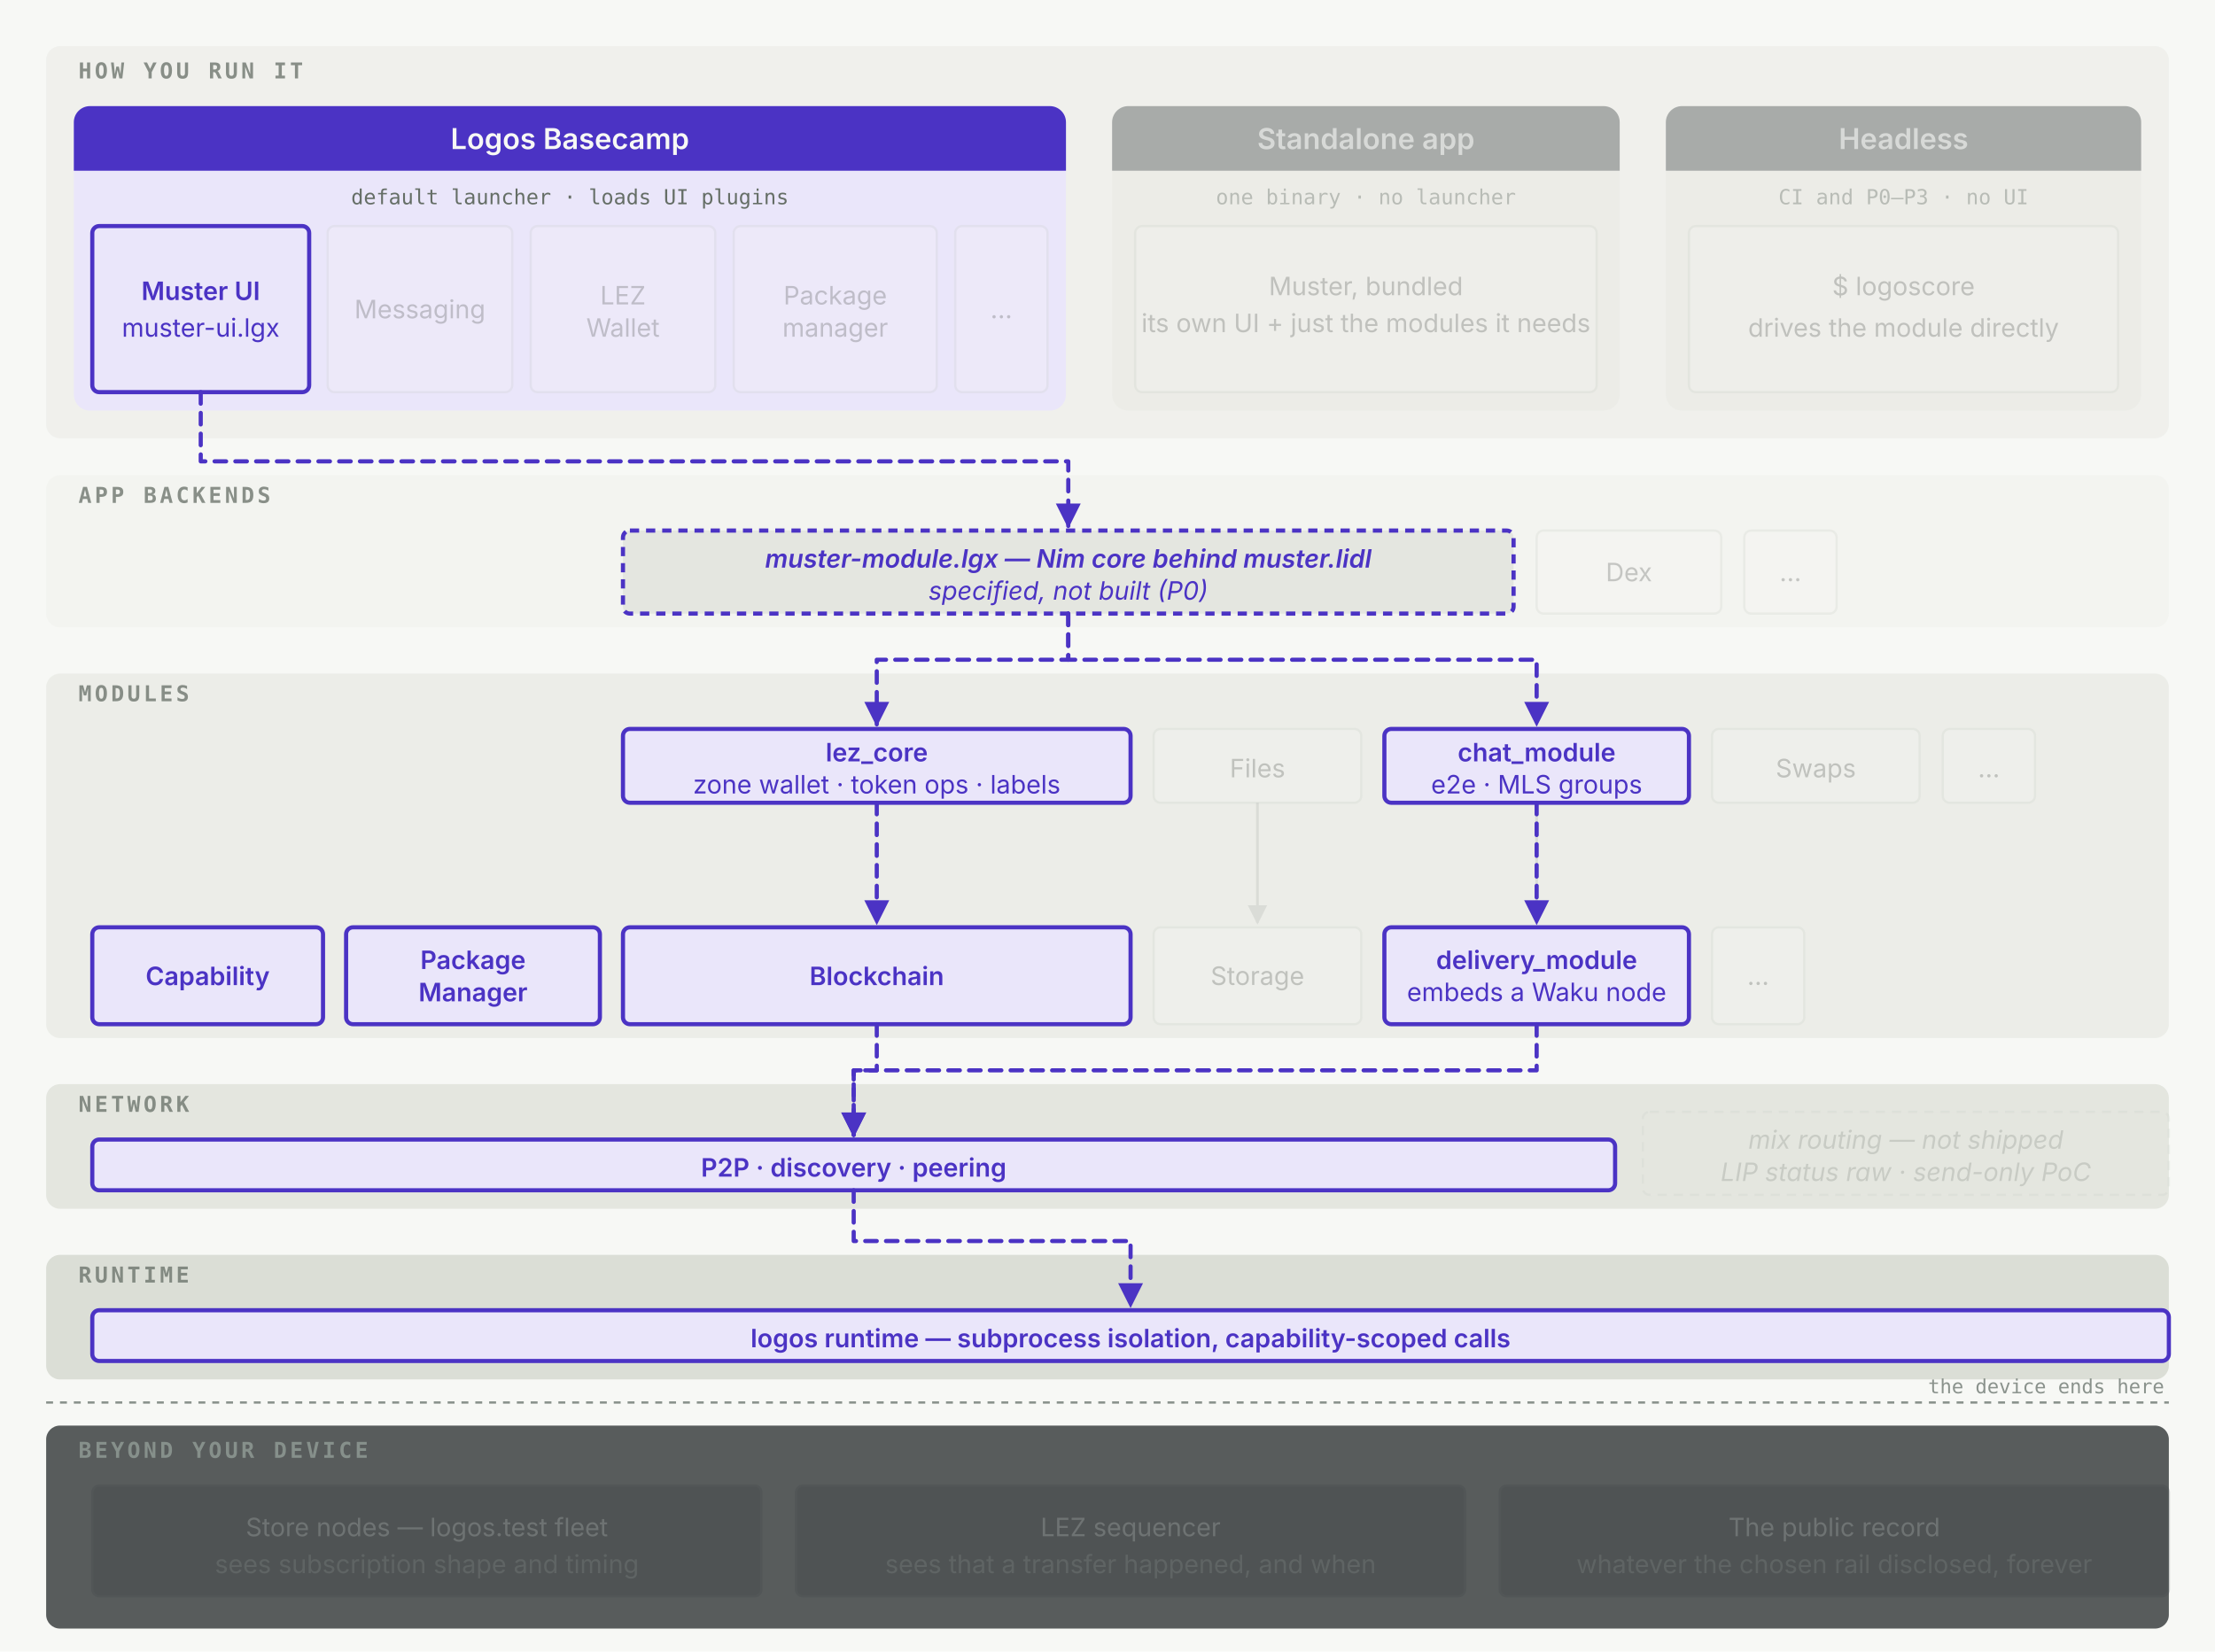
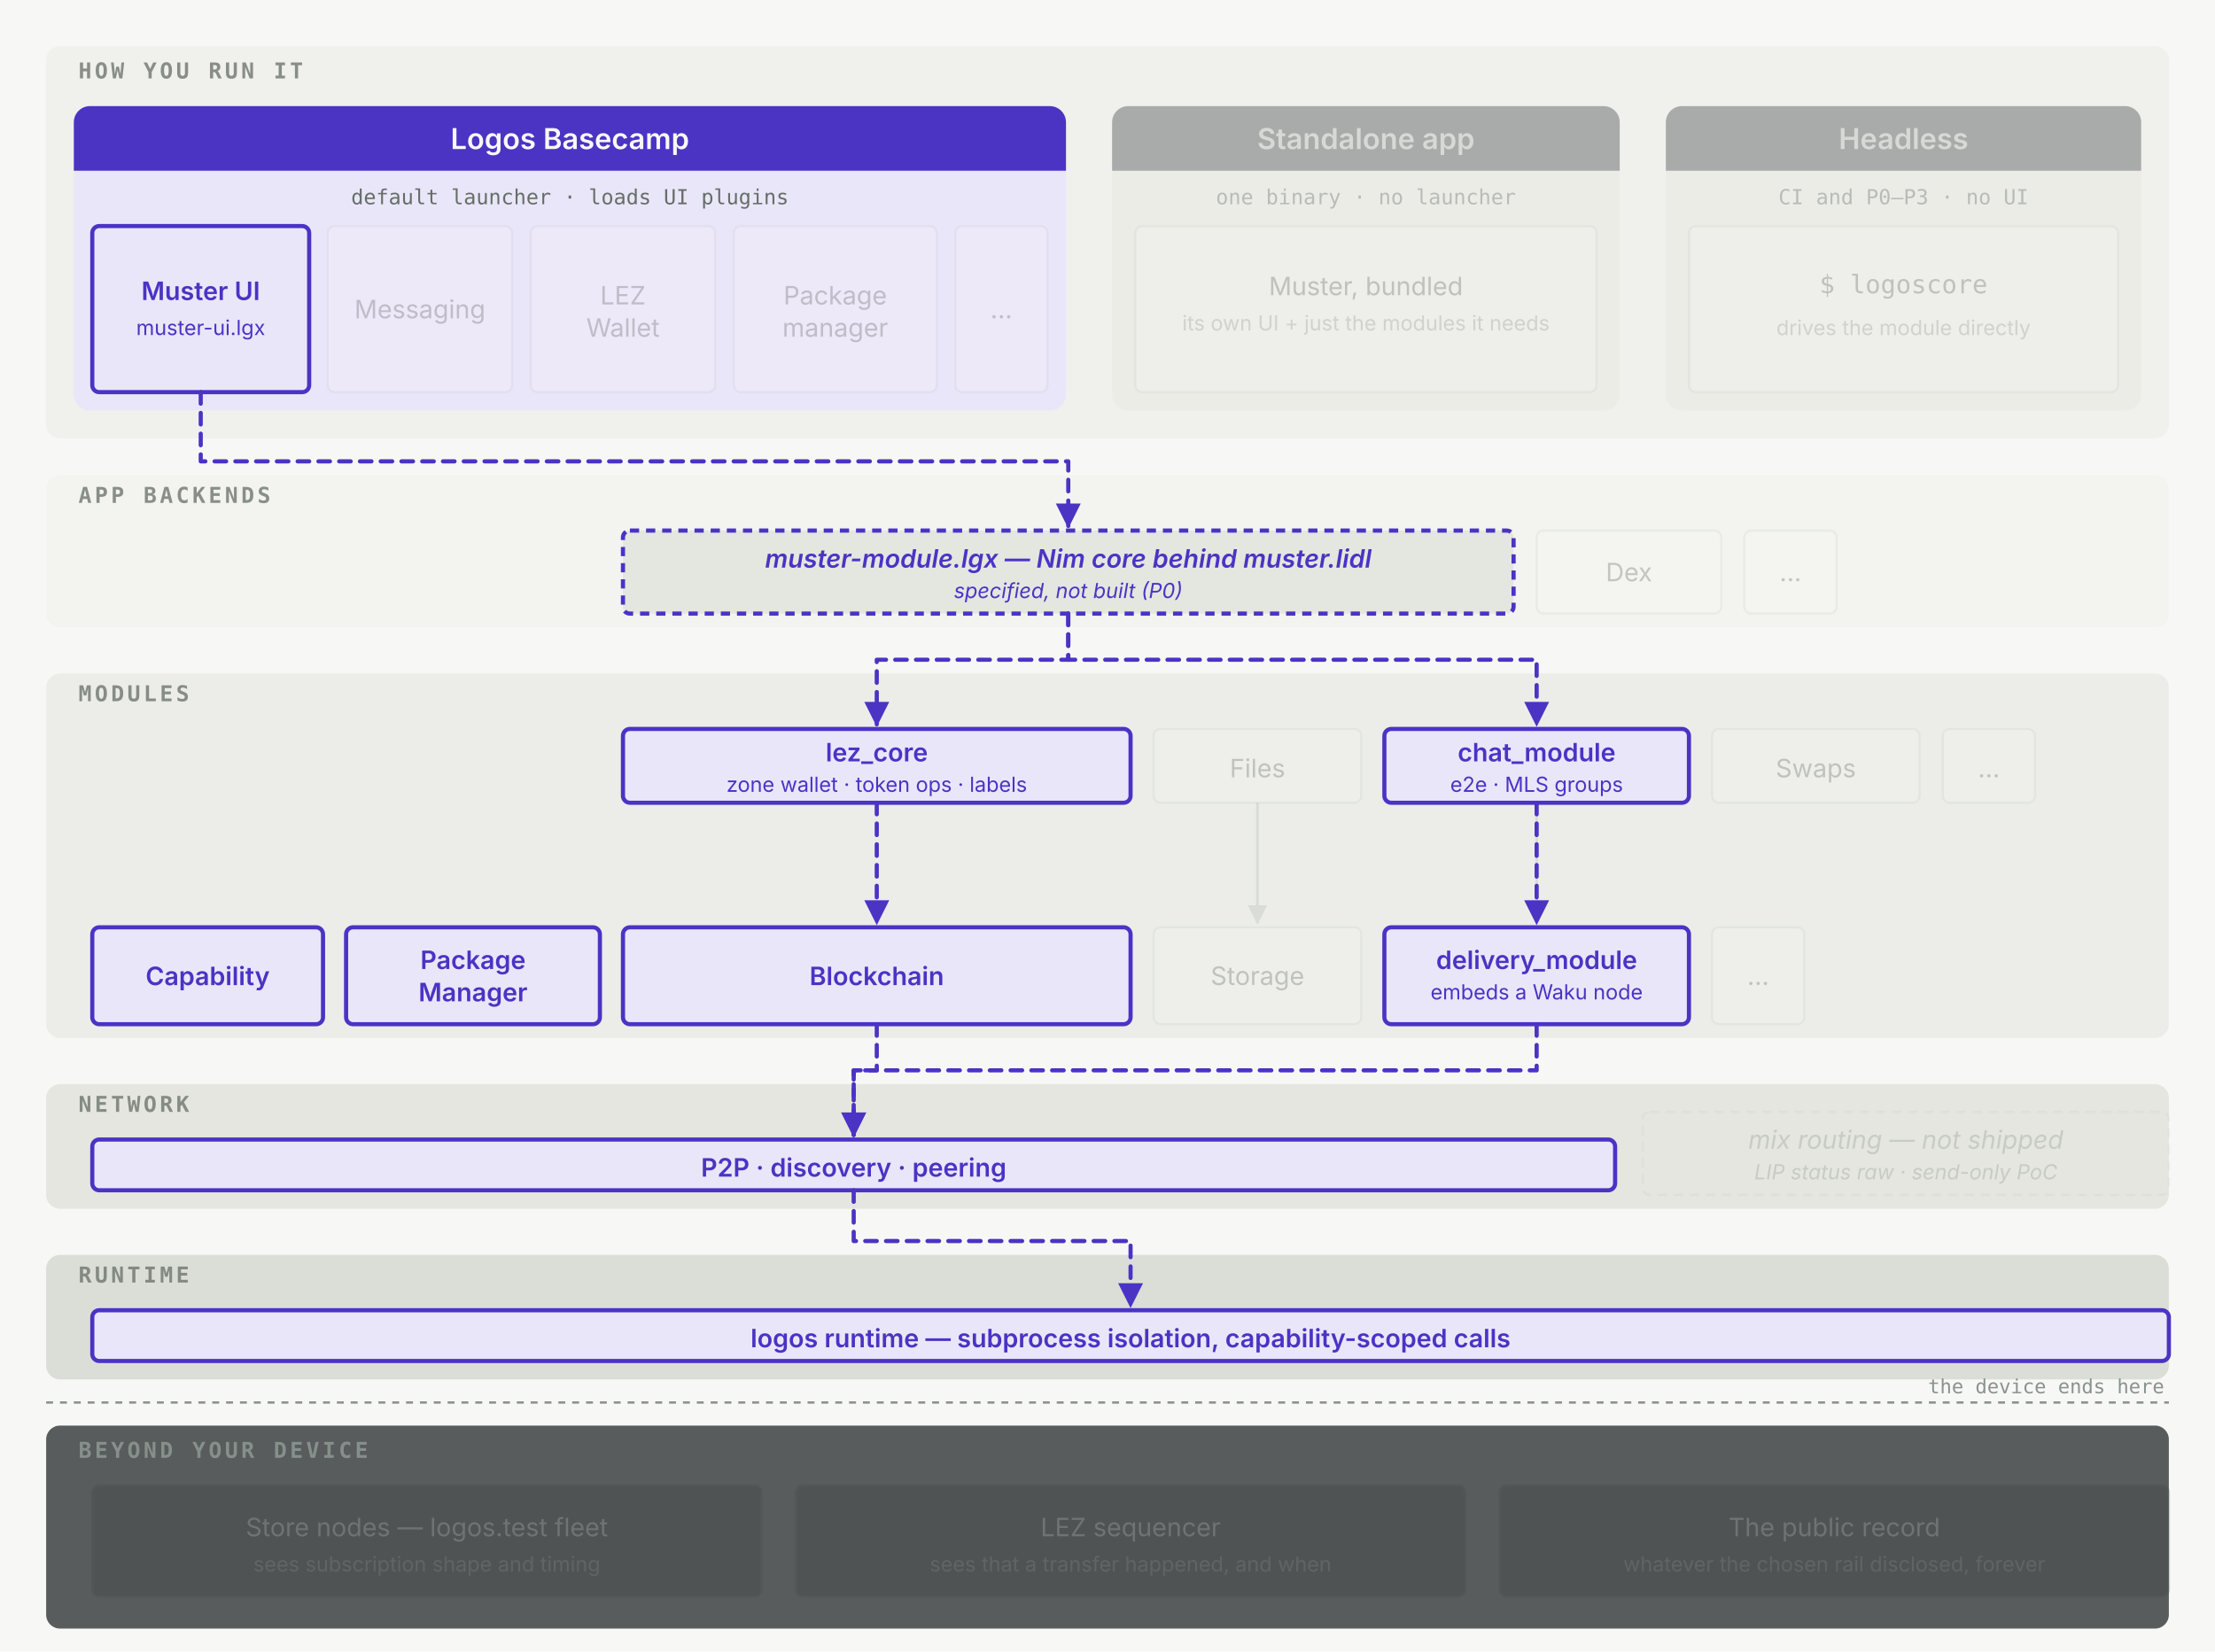
<svg xmlns="http://www.w3.org/2000/svg" class="bc-svg" width="960" height="716" viewBox="0 0 960 716" data-view="basecamp" role="img" aria-labelledby="bc-svg-title bc-svg-desc">
  <style>
  /* Tokens are declared on .bc-svg as well as .bc so that an &lt;svg&gt; lifted out of
     this page for static export carries them without any CSS rewriting. */
  .bc, .bc-svg {
    --bc-paper:   #E4E6E0;
    --bc-surface: #F7F8F5;
    --bc-ink:     #1A1F1C;
    --bc-muted:   #656E66;
    --bc-rule:    #C6CBC3;

    --bc-signal:      #4B33C4;
    --bc-signal-soft: #EAE6FA;
    --bc-settled:      #1E6B52;
    --bc-settled-soft: #DFEDE6;
    --bc-alarm:      #A32D1E;
    --bc-alarm-soft: #F6E3DF;

    --bc-outside:        #23282A;
    --bc-outside-ink:    #DCE2DE;
    --bc-outside-rule:   #3A4144;
    --bc-outside-accent: #8FA3F5;

    --bc-mono: 'DM Mono', ui-monospace, 'SF Mono', Menlo, monospace;
    --bc-sans: 'Instrument Sans', -apple-system, BlinkMacSystemFont, 'Segoe UI', sans-serif;
    --bc-dim: 0.22;
  }
  .bc { margin: 2em 0; color: #1A1F1C; }

  .bc-panel {
    background: #F7F8F5;
    border: 1px solid #C6CBC3;
    border-radius: 10px;
    overflow: hidden;
  }
  .bc-panel-header {
    padding: 0.7em 1.1em;
    background: #E4E6E0;
    border-bottom: 1px solid #C6CBC3;
    font-family: 'DM Mono', ui-monospace, 'SF Mono', Menlo, monospace;
    font-size: 0.7em;
    font-weight: 600;
    color: #656E66;
    text-transform: uppercase;
    letter-spacing: 0.08em;
    display: flex;
    align-items: center;
    gap: 0.6em;
  }
  .bc-panel-header .bc-spacer { margin-left: auto; }

  .bc-playpause {
    font-family: 'DM Mono', ui-monospace, 'SF Mono', Menlo, monospace;
    font-size: 0.95em;
    text-transform: uppercase;
    letter-spacing: 0.06em;
    padding: 0.3em 0.7em;
    border: 1px solid #C6CBC3;
    background: #F7F8F5;
    color: #656E66;
    border-radius: 999px;
    cursor: pointer;
  }
  .bc-playpause:hover { border-color: #1A1F1C; color: #1A1F1C; }
  .bc-playpause:focus-visible { outline: 2px solid #4B33C4; outline-offset: 2px; }

  /* ── Tabs ── */
  .bc-tabs {
    display: flex;
    flex-wrap: wrap;
    gap: 0.35em;
    padding: 0.85em 1em;
    background: #E4E6E0;
    border-bottom: 1px solid #C6CBC3;
  }
  .bc-tab {
    font-family: 'Instrument Sans', -apple-system, BlinkMacSystemFont, 'Segoe UI', sans-serif;
    font-size: 0.82em;
    font-weight: 500;
    padding: 0.42em 0.9em;
    border: 1px solid #C6CBC3;
    background: #F7F8F5;
    color: #656E66;
    border-radius: 999px;
    cursor: pointer;
    line-height: 1.25;
  }
  .bc-tab:hover { border-color: #1A1F1C; color: #1A1F1C; }
  .bc-tab:focus-visible { outline: 2px solid #4B33C4; outline-offset: 2px; }
  .bc-tab[aria-selected="true"] {
    background: #1A1F1C;
    border-color: #1A1F1C;
    color: #F7F8F5;
  }

  .bc-stage { padding: 1.3em 1em 0.9em; background: #F7F8F5; }
  .bc-svg { display: block; width: 100%; height: auto; max-width: 100%; }

  /* ── Layer bands ── */
  .bc-layer-bg { stroke: none; transition: opacity 0.3s ease; }
  .bc-layer-entry   { fill: #EDEEEA; }
  .bc-layer-apps    { fill: #F2F3EF; }
  .bc-layer-modules { fill: #E8EAE4; }
  .bc-layer-network { fill: #DDE0D8; }
  .bc-layer-runtime { fill: #D2D6CC; }
  .bc-layer-beyond  { fill: #23282A; }

  .bc-layer-label {
    font-family: 'DM Mono', ui-monospace, 'SF Mono', Menlo, monospace;
    font-size: 9.5px;
    font-weight: 600;
    letter-spacing: 0.14em;
    fill: #656E66;
    transition: opacity 0.3s ease;
  }
  .bc-layer-label-out { fill: #96A19B; }

  /* ── Nodes ── */
  .bc-node rect {
    fill: #F7F8F5;
    stroke: #C6CBC3;
    stroke-width: 1;
    transition: fill 0.3s ease, stroke 0.3s ease, opacity 0.3s ease;
  }
  .bc-node text {
    font-family: 'Instrument Sans', -apple-system, BlinkMacSystemFont, 'Segoe UI', sans-serif;
    fill: #1A1F1C;
    font-size: 11px;
    text-anchor: middle;
    dominant-baseline: middle;
    transition: fill 0.3s ease, opacity 0.3s ease;
  }
-   .bc-node-sub { font-size: 9px; fill: #656E66; }
-   .bc-node-mono { font-family: 'DM Mono', ui-monospace, 'SF Mono', Menlo, monospace; }
+   /* Written `.bc-node text.x`, not `.x`: a bare single-class selector is
+      specificity 0-1-0 and loses to `.bc-node text` at 0-1-1, so the modifier's
+      font-size would apply while its FILL silently did not. */
+   .bc-node text.bc-node-sub { font-size: 9px; fill: #656E66; }
+   .bc-node text.bc-node-mono { font-family: 'DM Mono', ui-monospace, 'SF Mono', Menlo, monospace; }

  /* Ours, as opposed to the platform's. */
  .bc-node-ours rect { stroke: #4B33C4; fill: #EAE6FA; }

  /* Specified but not built. Dashed, and it says so in words as well —
     the dash is a reminder, the label is the claim. */
  .bc-node-unbuilt rect { stroke-dasharray: 4 3; fill: #E4E6E0; }
  .bc-node-unbuilt text { font-style: italic; fill: #656E66; }

  /* Beyond the device: dark ground, light ink. */
  .bc-node-out rect { fill: #2E3436; stroke: #3A4144; }
  .bc-node-out text { fill: #DCE2DE; }
-   .bc-node-out .bc-node-sub { fill: #96A19B; }
+   /* .bc-svg-prefixed so it outranks `.bc-node text.bc-node-sub` above rather
+      than depending on source order — a dark-on-dark sub is unreadable. */
+   .bc-svg .bc-node-out text.bc-node-sub { fill: #96A19B; }

  /* ── Entry zones ── */
  .bc-entry .bc-entry-frame, .bc-entry .bc-entry-header { stroke: none; transition: fill 0.3s ease, opacity 0.3s ease; }
  .bc-entry .bc-entry-frame  { fill: #E4E6E0; }
  .bc-entry .bc-entry-header { fill: #3A4144; }
  .bc-entry text.bc-entry-title {
    font-family: 'Instrument Sans', -apple-system, BlinkMacSystemFont, 'Segoe UI', sans-serif; font-size: 12.5px; font-weight: 600;
    fill: #F7F8F5; text-anchor: middle; dominant-baseline: middle;
  }
  .bc-entry text.bc-entry-sub {
    font-family: 'DM Mono', ui-monospace, 'SF Mono', Menlo, monospace; font-size: 9px; fill: #656E66;
    text-anchor: middle; dominant-baseline: middle;
  }

  /* ── Arrows ── */
  .bc-arrow path { fill: none; stroke: #8A928C; stroke-width: 1.2; }
  .bc-arrow-head { fill: #8A928C; }
  .bc-flow-arrow path {
    fill: none; stroke-width: 1.8; stroke-linecap: round; stroke-linejoin: round;
    stroke-dasharray: 5 4;
    animation: bc-flow-dash 0.9s linear infinite;
  }
  @keyframes bc-flow-dash { to { stroke-dashoffset: -18; } }

  /* ── Dimming ── */
  .bc-svg[data-view]:not([data-view="overview"]) .bc-node:not(.bc-hl) rect,
  .bc-svg[data-view]:not([data-view="overview"]) .bc-node:not(.bc-hl) text {
    opacity: 0.22;
  }
  .bc-svg[data-view]:not([data-view="overview"]) .bc-entry:not(.bc-hl) .bc-entry-frame,
  .bc-svg[data-view]:not([data-view="overview"]) .bc-entry:not(.bc-hl) .bc-entry-header {
    opacity: 0.38;
  }
  .bc-svg[data-view]:not([data-view="overview"]) .bc-entry:not(.bc-hl) text.bc-entry-title { opacity: 0.6; }
  .bc-svg[data-view]:not([data-view="overview"]) .bc-entry:not(.bc-hl) text.bc-entry-sub { opacity: 0.38; }
  .bc-svg[data-view]:not([data-view="overview"]) .bc-arrow-static:not(.bc-hl) path,
  .bc-svg[data-view]:not([data-view="overview"]) .bc-arrow-static:not(.bc-hl) .bc-arrow-head { opacity: 0.18; }
  .bc-svg[data-view]:not([data-view="overview"]) .bc-layer-bg,
  .bc-svg[data-view]:not([data-view="overview"]) .bc-layer-label { opacity: 0.75; }

  /* ── Highlight ── */
  .bc-svg .bc-hl.bc-node rect { fill: #EAE6FA; stroke: #4B33C4; stroke-width: 1.8; }
  .bc-svg .bc-hl.bc-node text { fill: #4B33C4; font-weight: 600; }
  .bc-svg .bc-hl.bc-node .bc-node-sub { font-weight: 400; }
  .bc-svg .bc-hl.bc-entry .bc-entry-frame { fill: #EAE6FA; }
  .bc-svg .bc-hl.bc-entry .bc-entry-header { fill: #4B33C4; }

  /* Beyond the boundary keeps its dark ground when lit — crossing out of the
     device is the one thing a highlight must never make look safe. */
  .bc-svg .bc-hl.bc-node-out rect { fill: #2E3436; stroke: #8FA3F5; stroke-width: 1.8; }
  .bc-svg .bc-hl.bc-node-out text { fill: #8FA3F5; }

  .bc-svg .bc-hl.bc-node-unbuilt rect { fill: #E4E6E0; stroke: #4B33C4; }
  .bc-svg .bc-hl.bc-node-unbuilt text { fill: #4B33C4; font-style: italic; }

  .bc-flow-arrow path { stroke: #4B33C4; }
  .bc-flow-arrow .bc-arrow-head { fill: #4B33C4; }
  .bc-flow-arrow.bc-flow-out path { stroke: #8FA3F5; }
  .bc-flow-arrow.bc-flow-out .bc-arrow-head { fill: #8FA3F5; }

  /* ── Caption ── */
  .bc-caption { padding: 1em 1.3em 1.15em; border-top: 1px solid #C6CBC3; background: #E4E6E0; }
  .bc-caption h3 { font-family: 'Instrument Sans', -apple-system, BlinkMacSystemFont, 'Segoe UI', sans-serif; font-size: 0.98em; font-weight: 600; margin: 0 0 0.3em; }
  .bc-caption p { margin: 0; font-size: 0.92em; color: #3F4742; line-height: 1.6; }
  .bc-caption .bc-tag {
    display: inline-block; font-family: 'DM Mono', ui-monospace, 'SF Mono', Menlo, monospace; font-size: 0.72em;
    padding: 0.12em 0.5em; border-radius: 3px; background: #F7F8F5;
    border: 1px solid #C6CBC3; color: #656E66;
    text-transform: uppercase; letter-spacing: 0.05em; margin-right: 0.5em; vertical-align: 2px;
  }

  .bc-legend {
    display: flex; flex-wrap: wrap; gap: 1.4em;
    padding: 0.8em 1.3em; border-top: 1px solid #C6CBC3;
    background: #F7F8F5; font-size: 0.8em; color: #656E66;
  }
  .bc-legend span { display: inline-flex; align-items: center; gap: 0.5em; }
  .bc-legend i { width: 20px; height: 12px; border-radius: 2px; display: inline-block; }
  .bc-key-ours    { background: #EAE6FA; border: 1px solid #4B33C4; }
  .bc-key-unbuilt { background: #E4E6E0; border: 1px dashed #656E66; }
  .bc-key-out     { background: #2E3436; border: 1px solid #3A4144; }

  .bc-sr {
    position: absolute; width: 1px; height: 1px; padding: 0; margin: -1px;
    overflow: hidden; clip: rect(0 0 0 0); white-space: nowrap; border: 0;
  }

  /* U-10: motion is decoration here, never the only carrier of meaning. */
  @media (prefers-reduced-motion: reduce) {
    .bc-flow-arrow path { animation: none; stroke-dasharray: none; }
    .bc-node rect, .bc-node text, .bc-layer-bg, .bc-layer-label,
    .bc-entry .bc-entry-frame, .bc-entry .bc-entry-header { transition: none; }
  }

  /* ── added by export-frames.mjs ── */
  .bc-dim rect, .bc-dim text { opacity: 0.22; }
  .bc-dim .bc-entry-frame, .bc-dim .bc-entry-header { opacity: 0.38; }
  .bc-dim text.bc-entry-title { opacity: 0.6; }
  .bc-dim path { opacity: 0.18; }
  .bc-flow-arrow path { animation: none; }
</style>
  <rect width="960" height="716" fill="#F7F8F5" />
  <defs>
    <marker id="bc-arrow-marker" viewBox="0 0 10 10" refX="9" refY="5" markerWidth="7" markerHeight="7" orient="auto-start-reverse">
      <path d="M 0 0 L 10 5 L 0 10 z" class="bc-arrow-head" />
    </marker>
    <marker id="bc-flow-marker" viewBox="0 0 10 10" refX="9" refY="5" markerWidth="6" markerHeight="6" orient="auto-start-reverse">
      <path d="M 0 0 L 10 5 L 0 10 z" fill="#4B33C4" />
    </marker>
    <marker id="bc-flow-marker-out" viewBox="0 0 10 10" refX="9" refY="5" markerWidth="6" markerHeight="6" orient="auto-start-reverse">
      <path d="M 0 0 L 10 5 L 0 10 z" fill="#8FA3F5" />
    </marker>
  </defs>
  <rect class="bc-layer-bg bc-layer-entry" x="20" y="20" width="920" height="170" rx="6" />
  <rect class="bc-layer-bg bc-layer-apps" x="20" y="206" width="920" height="66" rx="6" />
  <rect class="bc-layer-bg bc-layer-modules" x="20" y="292" width="920" height="158" rx="6" />
  <rect class="bc-layer-bg bc-layer-network" x="20" y="470" width="920" height="54" rx="6" />
  <rect class="bc-layer-bg bc-layer-runtime" x="20" y="544" width="920" height="54" rx="6" />
  <rect class="bc-layer-bg bc-layer-beyond" x="20" y="618" width="920" height="88" rx="6" />
  <text class="bc-layer-label" x="34" y="34">HOW YOU RUN IT</text>
  <text class="bc-layer-label" x="34" y="218">APP BACKENDS</text>
  <text class="bc-layer-label" x="34" y="304">MODULES</text>
  <text class="bc-layer-label" x="34" y="482">NETWORK</text>
  <text class="bc-layer-label" x="34" y="556">RUNTIME</text>
  <text class="bc-layer-label bc-layer-label-out" x="34" y="632">BEYOND YOUR DEVICE</text>
  <path d="M 20 608 L 940 608" stroke="#8A928C" stroke-width="1" stroke-dasharray="3 3" fill="none" />
  <text x="938" y="604" text-anchor="end" font-family="'DM Mono',ui-monospace,Menlo,monospace" font-size="8.5" fill="#8A928C">the device ends here</text>
  <g class="bc-entry bc-hl" data-id="basecamp">
    <rect class="bc-entry-frame" x="32" y="46" width="430" height="132" rx="7" />
    <path class="bc-entry-header" d="M 39 46 L 455 46 A 7 7 0 0 1 462 53 L 462 74 L 32 74 L 32 53 A 7 7 0 0 1 39 46 Z" />
    <text class="bc-entry-title" x="247" y="60">Logos Basecamp</text>
    <text class="bc-entry-sub" x="247" y="86">default launcher · loads UI plugins</text>
  </g>
  <g class="bc-node bc-node-ours bc-hl" data-id="ui-muster">
    <rect x="40" y="98" width="94" height="72" rx="3" />
    <text x="87" y="126">Muster UI</text>
    <text x="87" y="142" class="bc-node-sub">muster-ui.lgx</text>
  </g>
  <g class="bc-node bc-dim" data-id="ui-messaging">
    <rect x="142" y="98" width="80" height="72" rx="3" />
    <text x="182" y="134">Messaging</text>
  </g>
  <g class="bc-node bc-dim" data-id="ui-wallet">
    <rect x="230" y="98" width="80" height="72" rx="3" />
    <text x="270" y="128">LEZ</text>
    <text x="270" y="142">Wallet</text>
  </g>
  <g class="bc-node bc-dim" data-id="ui-pkgmgr">
    <rect x="318" y="98" width="88" height="72" rx="3" />
    <text x="362" y="128">Package</text>
    <text x="362" y="142">manager</text>
  </g>
  <g class="bc-node bc-dim" data-id="ui-more">
    <rect x="414" y="98" width="40" height="72" rx="3" />
    <text x="434" y="134">…</text>
  </g>
  <g class="bc-entry bc-dim" data-id="standalone">
    <rect class="bc-entry-frame" x="482" y="46" width="220" height="132" rx="7" />
    <path class="bc-entry-header" d="M 489 46 L 695 46 A 7 7 0 0 1 702 53 L 702 74 L 482 74 L 482 53 A 7 7 0 0 1 489 46 Z" />
    <text class="bc-entry-title" x="592" y="60">Standalone app</text>
    <text class="bc-entry-sub" x="592" y="86">one binary · no launcher</text>
  </g>
  <g class="bc-node bc-dim" data-id="standalone-app">
    <rect x="492" y="98" width="200" height="72" rx="3" />
    <text x="592" y="124">Muster, bundled</text>
    <text x="592" y="140" class="bc-node-sub">its own UI + just the modules it needs</text>
  </g>
  <g class="bc-entry bc-dim" data-id="headless">
    <rect class="bc-entry-frame" x="722" y="46" width="206" height="132" rx="7" />
    <path class="bc-entry-header" d="M 729 46 L 921 46 A 7 7 0 0 1 928 53 L 928 74 L 722 74 L 722 53 A 7 7 0 0 1 729 46 Z" />
    <text class="bc-entry-title" x="825" y="60">Headless</text>
    <text class="bc-entry-sub" x="825" y="86">CI and P0–P3 · no UI</text>
  </g>
  <g class="bc-node bc-dim" data-id="headless-cli">
    <rect x="732" y="98" width="186" height="72" rx="3" />
    <text x="825" y="124" class="bc-node-mono">$ logoscore</text>
    <text x="825" y="142" class="bc-node-sub">drives the module directly</text>
  </g>
  <g class="bc-node bc-node-ours bc-node-unbuilt bc-hl" data-id="muster-module">
    <rect x="270" y="230" width="386" height="36" rx="3" />
    <text x="463" y="242">muster-module.lgx — Nim core behind muster.lidl</text>
    <text x="463" y="256" class="bc-node-sub">specified, not built (P0)</text>
  </g>
  <g class="bc-node bc-dim" data-id="app-dex">
    <rect x="666" y="230" width="80" height="36" rx="3" />
    <text x="706" y="248">Dex</text>
  </g>
  <g class="bc-node bc-dim" data-id="app-more">
    <rect x="756" y="230" width="40" height="36" rx="3" />
    <text x="776" y="248">…</text>
  </g>
  <g class="bc-node bc-hl" data-id="lez">
    <rect x="270" y="316" width="220" height="32" rx="3" />
    <text x="380" y="326">lez_core</text>
    <text x="380" y="340" class="bc-node-sub">zone wallet · token ops · labels</text>
  </g>
  <g class="bc-node bc-dim" data-id="files">
    <rect x="500" y="316" width="90" height="32" rx="3" />
    <text x="545" y="333">Files</text>
  </g>
  <g class="bc-node bc-hl" data-id="chat">
    <rect x="600" y="316" width="132" height="32" rx="3" />
    <text x="666" y="326">chat_module</text>
    <text x="666" y="340" class="bc-node-sub">e2e · MLS groups</text>
  </g>
  <g class="bc-node bc-dim" data-id="swaps">
    <rect x="742" y="316" width="90" height="32" rx="3" />
    <text x="787" y="333">Swaps</text>
  </g>
  <g class="bc-node bc-dim" data-id="modules-upper-more">
    <rect x="842" y="316" width="40" height="32" rx="3" />
    <text x="862" y="333">…</text>
  </g>
  <g class="bc-arrow bc-arrow-static bc-dim" data-id="arrow-chat-delivery">
    <path d="M 666 348 L 666 400" marker-end="url(#bc-arrow-marker)" />
  </g>
  <g class="bc-arrow bc-arrow-static bc-dim" data-id="arrow-files-storage">
    <path d="M 545 348 L 545 400" marker-end="url(#bc-arrow-marker)" />
  </g>
  <g class="bc-node bc-hl" data-id="capability">
    <rect x="40" y="402" width="100" height="42" rx="3" />
    <text x="90" y="423">Capability</text>
  </g>
  <g class="bc-node bc-hl" data-id="package-manager">
    <rect x="150" y="402" width="110" height="42" rx="3" />
    <text x="205" y="416">Package</text>
    <text x="205" y="430">Manager</text>
  </g>
  <g class="bc-node bc-hl" data-id="blockchain">
    <rect x="270" y="402" width="220" height="42" rx="3" />
    <text x="380" y="423">Blockchain</text>
  </g>
  <g class="bc-node bc-dim" data-id="storage">
    <rect x="500" y="402" width="90" height="42" rx="3" />
    <text x="545" y="423">Storage</text>
  </g>
  <g class="bc-node bc-hl" data-id="delivery">
    <rect x="600" y="402" width="132" height="42" rx="3" />
    <text x="666" y="416">delivery_module</text>
    <text x="666" y="430" class="bc-node-sub">embeds a Waku node</text>
  </g>
  <g class="bc-node bc-dim" data-id="modules-lower-more">
    <rect x="742" y="402" width="40" height="42" rx="3" />
    <text x="762" y="423">…</text>
  </g>
  <g class="bc-node bc-hl" data-id="p2p">
    <rect x="40" y="494" width="660" height="22" rx="3" />
    <text x="370" y="506">P2P · discovery · peering</text>
  </g>
  <g class="bc-node bc-node-unbuilt bc-dim" data-id="mix">
    <rect x="712" y="482" width="228" height="36" rx="3" />
    <text x="826" y="494">mix routing — not shipped</text>
    <text x="826" y="508" class="bc-node-sub">LIP status raw · send-only PoC</text>
  </g>
  <g class="bc-node bc-hl" data-id="runtime">
    <rect x="40" y="568" width="900" height="22" rx="3" />
    <text x="490" y="580">logos runtime — subprocess isolation, capability-scoped calls</text>
  </g>
  <g class="bc-node bc-node-out bc-dim" data-id="store-nodes">
    <rect x="40" y="644" width="290" height="48" rx="3" />
    <text x="185" y="662">Store nodes — logos.test fleet</text>
    <text x="185" y="678" class="bc-node-sub">sees subscription shape and timing</text>
  </g>
  <g class="bc-node bc-node-out bc-dim" data-id="sequencer">
    <rect x="345" y="644" width="290" height="48" rx="3" />
    <text x="490" y="662">LEZ sequencer</text>
    <text x="490" y="678" class="bc-node-sub">sees that a transfer happened, and when</text>
  </g>
  <g class="bc-node bc-node-out bc-dim" data-id="public-record">
    <rect x="650" y="644" width="290" height="48" rx="3" />
    <text x="795" y="662">The public record</text>
    <text x="795" y="678" class="bc-node-sub">whatever the chosen rail disclosed, forever</text>
  </g>
  <g class="bc-flow-arrows">
    <g class="bc-arrow bc-flow-arrow">
      <path d="M 87 170 L 87 200 L 463 200 L 463 228" marker-end="url(#bc-flow-marker)" />
    </g>
    <g class="bc-arrow bc-flow-arrow">
      <path d="M 463 266 L 463 286 L 380 286 L 380 314" marker-end="url(#bc-flow-marker)" />
    </g>
    <g class="bc-arrow bc-flow-arrow">
      <path d="M 380 348 L 380 400" marker-end="url(#bc-flow-marker)" />
    </g>
    <g class="bc-arrow bc-flow-arrow">
      <path d="M 380 444 L 380 464 L 370 464 L 370 492" marker-end="url(#bc-flow-marker)" />
    </g>
    <g class="bc-arrow bc-flow-arrow">
      <path d="M 370 516 L 370 538 L 490 538 L 490 566" marker-end="url(#bc-flow-marker)" />
    </g>
    <g class="bc-arrow bc-flow-arrow">
      <path d="M 463 266 L 463 286 L 666 286 L 666 314" marker-end="url(#bc-flow-marker)" />
    </g>
    <g class="bc-arrow bc-flow-arrow">
      <path d="M 666 348 L 666 400" marker-end="url(#bc-flow-marker)" />
    </g>
    <g class="bc-arrow bc-flow-arrow">
      <path d="M 666 444 L 666 464 L 370 464 L 370 492" marker-end="url(#bc-flow-marker)" />
    </g>
  </g>
</svg>
